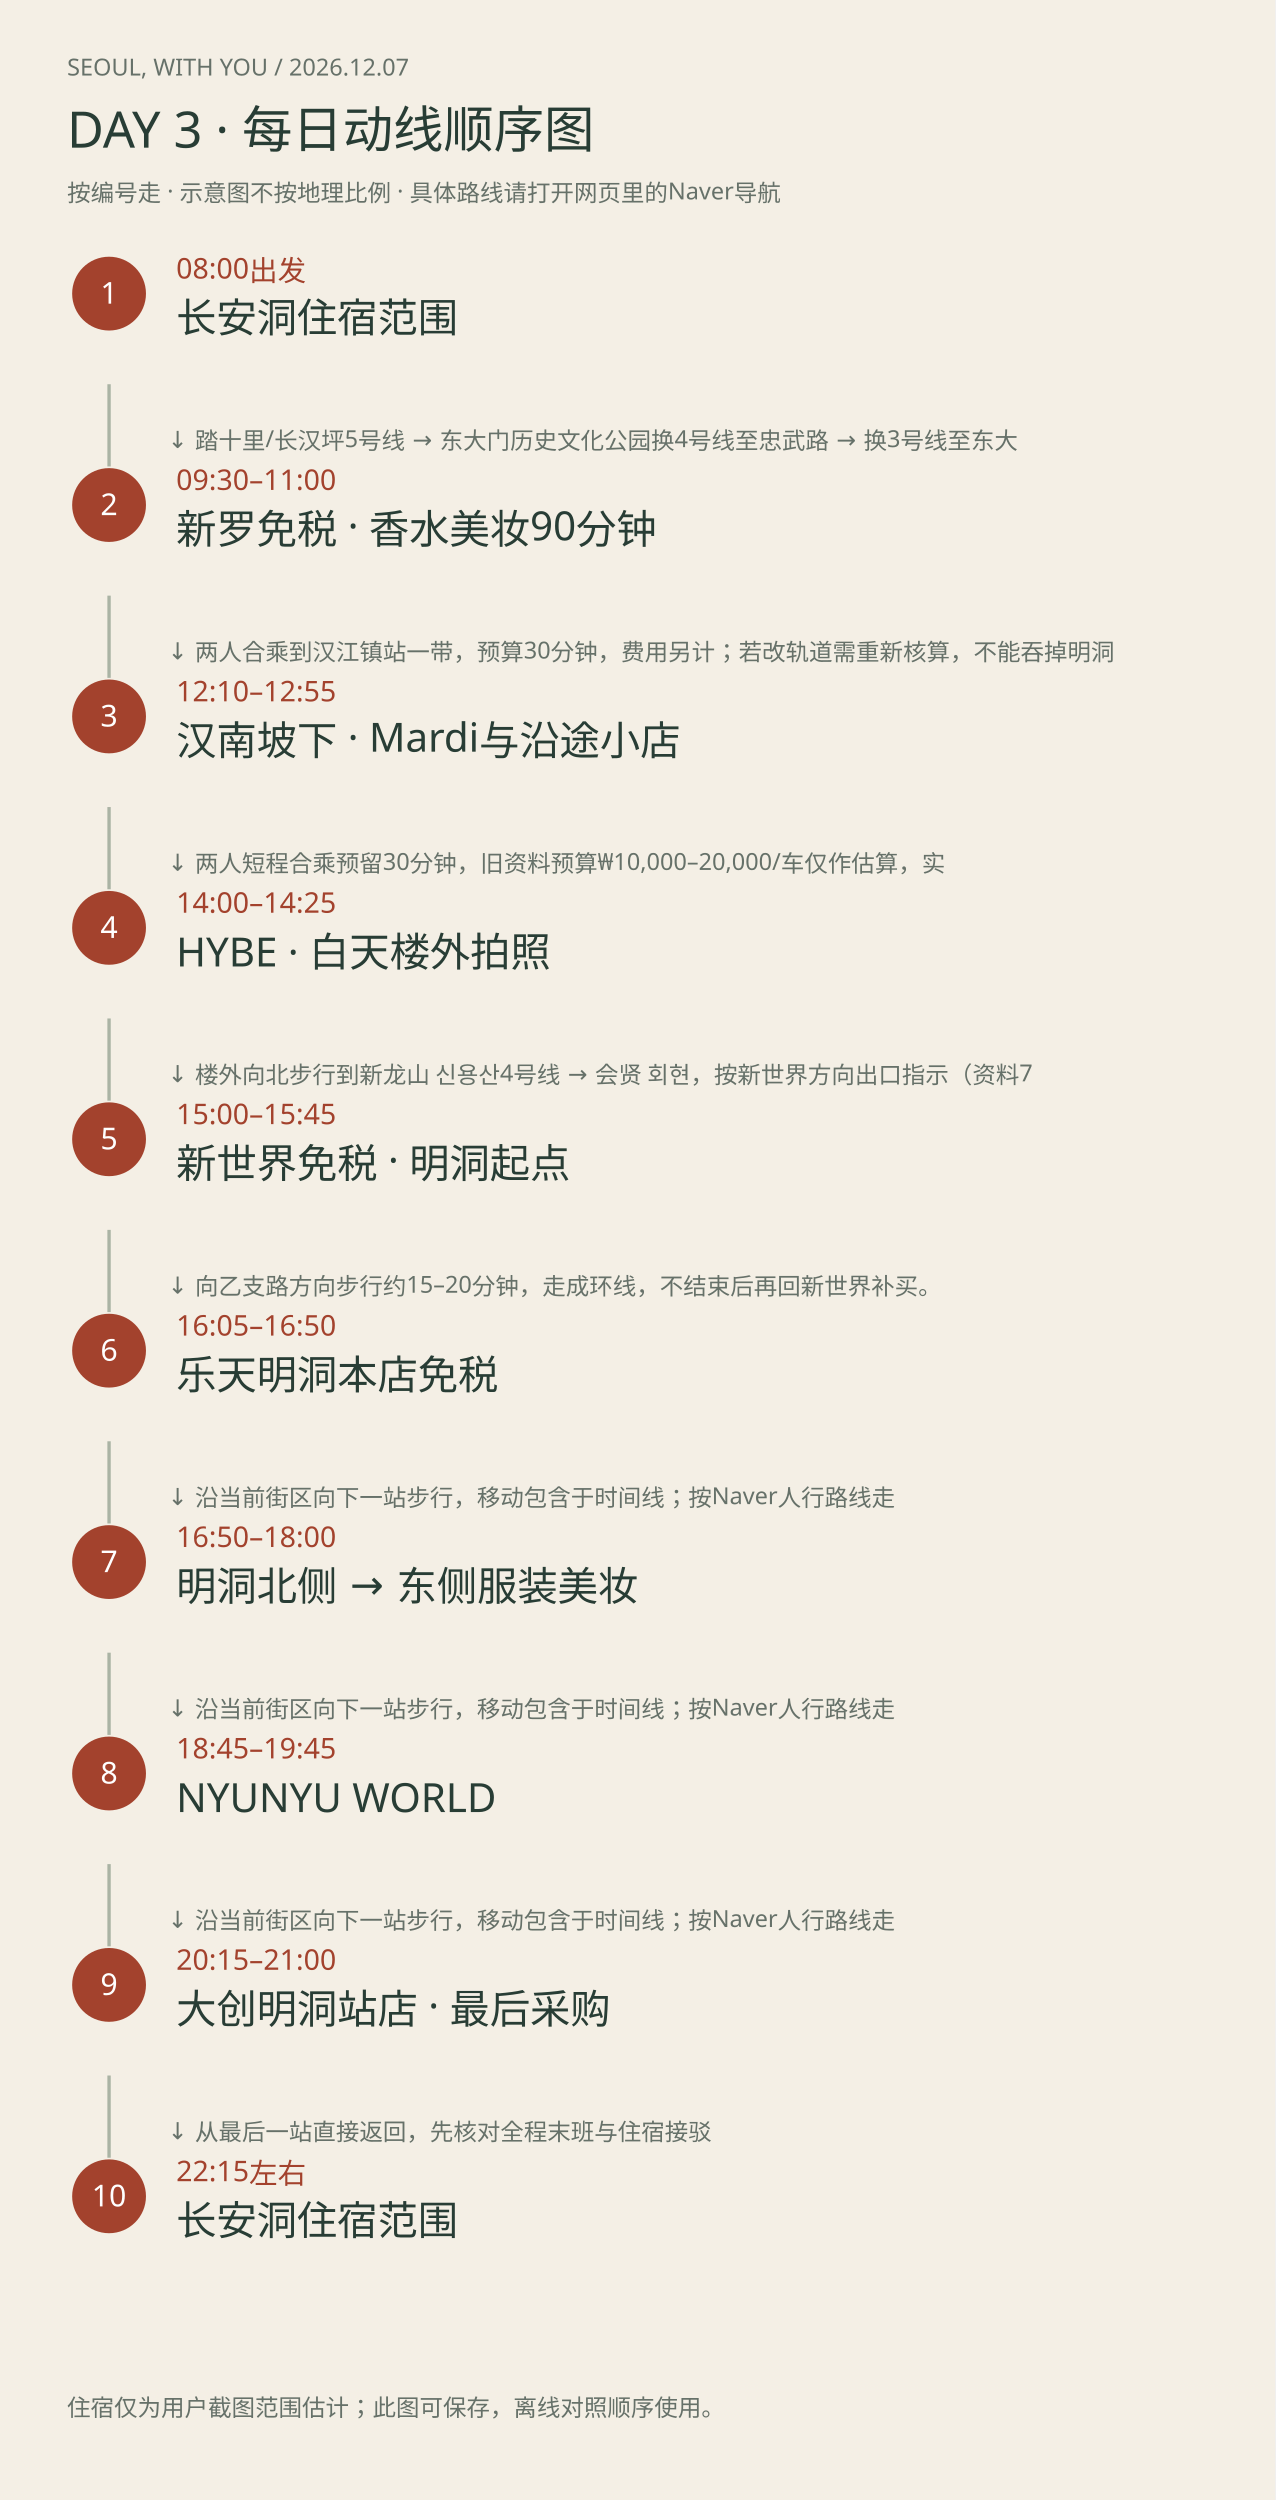
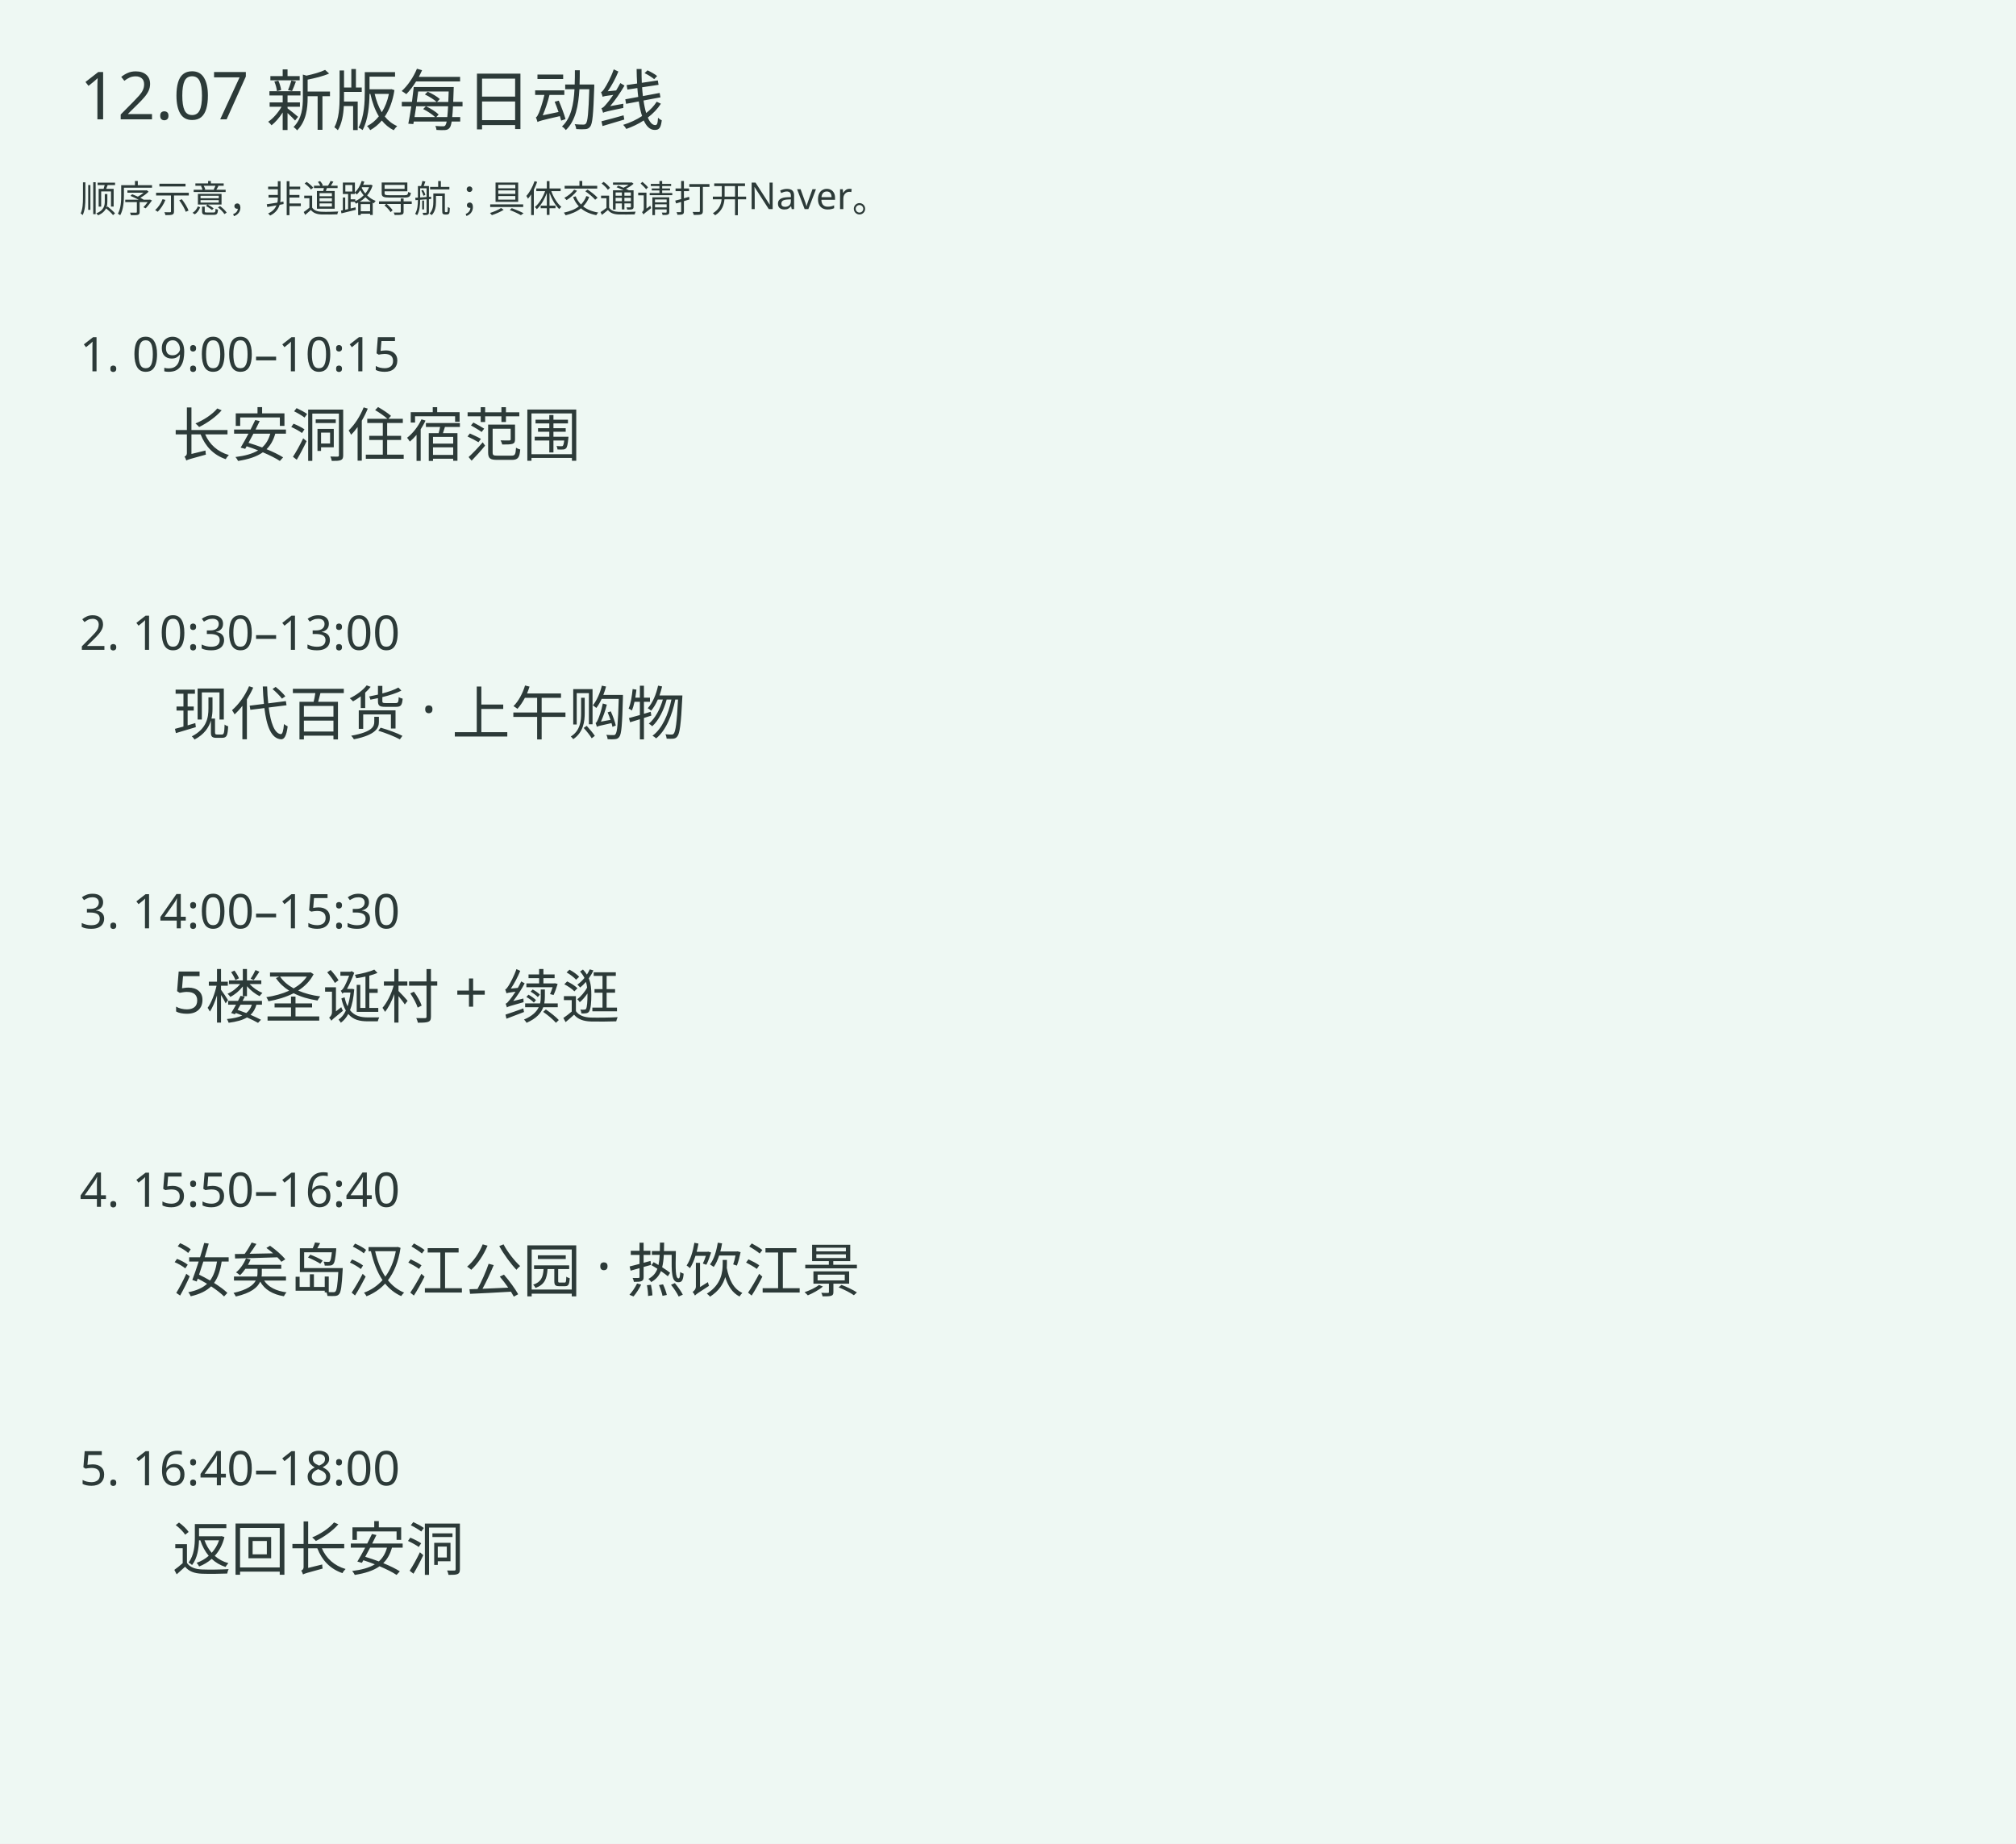
- <svg xmlns="http://www.w3.org/2000/svg" width="760" height="1490" viewBox="0 0 760 1490">
-   <rect width="760" height="1490" fill="#f4efe5" />
-   <style>text{font-family:"Microsoft YaHei","PingFang SC",sans-serif;fill:#283d35}.small{font-size:14px;fill:#667169}.title{font-size:24px}.time{font-size:17px;fill:#a3422d}</style>
-   <text x="40" y="45" class="small">SEOUL, WITH YOU / 2026.12.07</text>
-   <text x="40" y="88" style="font-size:30px">DAY 3 · 每日动线顺序图</text>
-   <text x="40" y="120" class="small">按编号走 · 示意图不按地理比例 · 具体路线请打开网页里的Naver导航</text>
-   <circle cx="65" cy="175" r="22" fill="#a3422d" />
-   <text x="65" y="181" text-anchor="middle" style="fill:#fff;font-size:18px">1</text>
-   <text x="105" y="166" class="time">08:00出发</text>
-   <text x="105" y="198" class="title">长安洞住宿范围</text>
-   <path d="M65 229 V278" stroke="#aab3a4" stroke-width="2" />
-   <text x="100" y="267" class="small">↓ 踏十里/长汉坪5号线 → 东大门历史文化公园换4号线至忠武路 → 换3号线至东大</text>
-   <circle cx="65" cy="301" r="22" fill="#a3422d" />
-   <text x="65" y="307" text-anchor="middle" style="fill:#fff;font-size:18px">2</text>
-   <text x="105" y="292" class="time">09:30–11:00</text>
-   <text x="105" y="324" class="title">新罗免税 · 香水美妆90分钟</text>
-   <path d="M65 355 V404" stroke="#aab3a4" stroke-width="2" />
-   <text x="100" y="393" class="small">↓ 两人合乘到汉江镇站一带，预算30分钟，费用另计；若改轨道需重新核算，不能吞掉明洞</text>
-   <circle cx="65" cy="427" r="22" fill="#a3422d" />
-   <text x="65" y="433" text-anchor="middle" style="fill:#fff;font-size:18px">3</text>
-   <text x="105" y="418" class="time">12:10–12:55</text>
-   <text x="105" y="450" class="title">汉南坡下 · Mardi与沿途小店</text>
-   <path d="M65 481 V530" stroke="#aab3a4" stroke-width="2" />
-   <text x="100" y="519" class="small">↓ 两人短程合乘预留30分钟，旧资料预算₩10,000–20,000/车仅作估算，实</text>
-   <circle cx="65" cy="553" r="22" fill="#a3422d" />
-   <text x="65" y="559" text-anchor="middle" style="fill:#fff;font-size:18px">4</text>
-   <text x="105" y="544" class="time">14:00–14:25</text>
-   <text x="105" y="576" class="title">HYBE · 白天楼外拍照</text>
-   <path d="M65 607 V656" stroke="#aab3a4" stroke-width="2" />
-   <text x="100" y="645" class="small">↓ 楼外向北步行到新龙山 신용산4号线 → 会贤 회현，按新世界方向出口指示（资料7</text>
-   <circle cx="65" cy="679" r="22" fill="#a3422d" />
-   <text x="65" y="685" text-anchor="middle" style="fill:#fff;font-size:18px">5</text>
-   <text x="105" y="670" class="time">15:00–15:45</text>
-   <text x="105" y="702" class="title">新世界免税 · 明洞起点</text>
-   <path d="M65 733 V782" stroke="#aab3a4" stroke-width="2" />
-   <text x="100" y="771" class="small">↓ 向乙支路方向步行约15–20分钟，走成环线，不结束后再回新世界补买。</text>
-   <circle cx="65" cy="805" r="22" fill="#a3422d" />
-   <text x="65" y="811" text-anchor="middle" style="fill:#fff;font-size:18px">6</text>
-   <text x="105" y="796" class="time">16:05–16:50</text>
-   <text x="105" y="828" class="title">乐天明洞本店免税</text>
-   <path d="M65 859 V908" stroke="#aab3a4" stroke-width="2" />
-   <text x="100" y="897" class="small">↓ 沿当前街区向下一站步行，移动包含于时间线；按Naver人行路线走</text>
-   <circle cx="65" cy="931" r="22" fill="#a3422d" />
-   <text x="65" y="937" text-anchor="middle" style="fill:#fff;font-size:18px">7</text>
-   <text x="105" y="922" class="time">16:50–18:00</text>
-   <text x="105" y="954" class="title">明洞北侧 → 东侧服装美妆</text>
-   <path d="M65 985 V1034" stroke="#aab3a4" stroke-width="2" />
-   <text x="100" y="1023" class="small">↓ 沿当前街区向下一站步行，移动包含于时间线；按Naver人行路线走</text>
-   <circle cx="65" cy="1057" r="22" fill="#a3422d" />
-   <text x="65" y="1063" text-anchor="middle" style="fill:#fff;font-size:18px">8</text>
-   <text x="105" y="1048" class="time">18:45–19:45</text>
-   <text x="105" y="1080" class="title">NYUNYU WORLD</text>
-   <path d="M65 1111 V1160" stroke="#aab3a4" stroke-width="2" />
-   <text x="100" y="1149" class="small">↓ 沿当前街区向下一站步行，移动包含于时间线；按Naver人行路线走</text>
-   <circle cx="65" cy="1183" r="22" fill="#a3422d" />
-   <text x="65" y="1189" text-anchor="middle" style="fill:#fff;font-size:18px">9</text>
-   <text x="105" y="1174" class="time">20:15–21:00</text>
-   <text x="105" y="1206" class="title">大创明洞站店 · 最后采购</text>
-   <path d="M65 1237 V1286" stroke="#aab3a4" stroke-width="2" />
-   <text x="100" y="1275" class="small">↓ 从最后一站直接返回，先核对全程末班与住宿接驳</text>
-   <circle cx="65" cy="1309" r="22" fill="#a3422d" />
-   <text x="65" y="1315" text-anchor="middle" style="fill:#fff;font-size:18px">10</text>
-   <text x="105" y="1300" class="time">22:15左右</text>
-   <text x="105" y="1332" class="title">长安洞住宿范围</text>
-   <text x="40" y="1440" class="small">住宿仅为用户截图范围估计；此图可保存，离线对照顺序使用。</text>
+ <svg xmlns="http://www.w3.org/2000/svg" width="760" height="695">
+   <rect width="100%" height="100%" fill="#eef8f3" />
+   <style>text{font-family:Microsoft YaHei,sans-serif;fill:#2c3a38}</style>
+   <text x="30" y="45" font-size="25">12.07 新版每日动线</text>
+   <text x="30" y="80" font-size="14">顺序示意，非道路导航；具体交通请打开Naver。</text>
+   <text x="30" y="140" font-size="18">1. 09:00–10:15</text>
+   <text x="65" y="172" font-size="22">长安洞住宿范围</text>
+   <text x="30" y="245" font-size="18">2. 10:30–13:00</text>
+   <text x="65" y="277" font-size="22">现代百货 · 上午购物</text>
+   <text x="30" y="350" font-size="18">3. 14:00–15:30</text>
+   <text x="65" y="382" font-size="22">5楼圣诞村 + 续逛</text>
+   <text x="30" y="455" font-size="18">4. 15:50–16:40</text>
+   <text x="65" y="487" font-size="22">汝矣岛汉江公园 · 热饮江景</text>
+   <text x="30" y="560" font-size="18">5. 16:40–18:00</text>
+   <text x="65" y="592" font-size="22">返回长安洞</text>
</svg>
